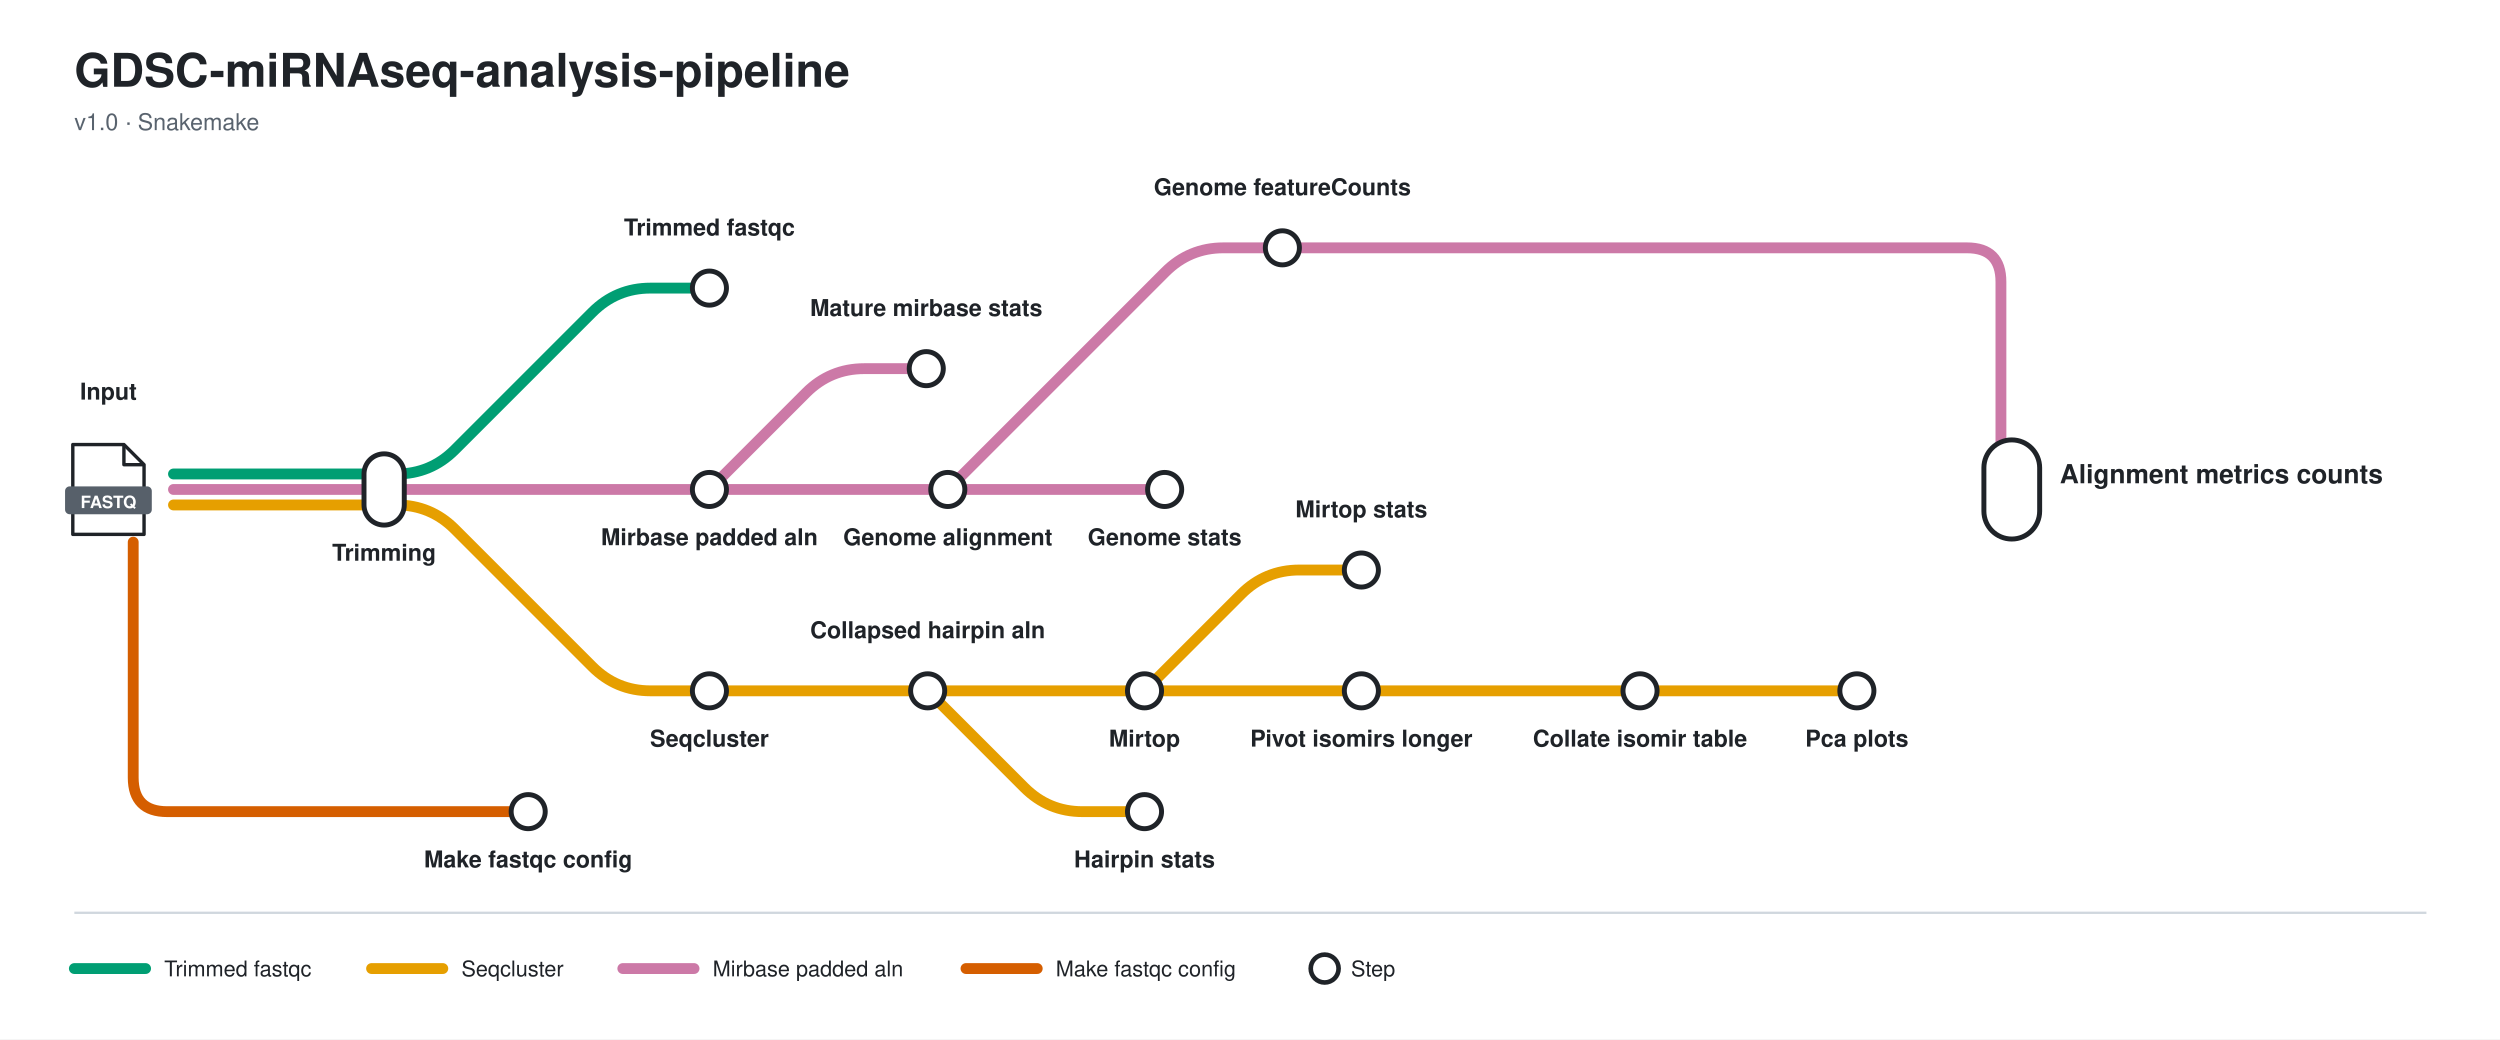
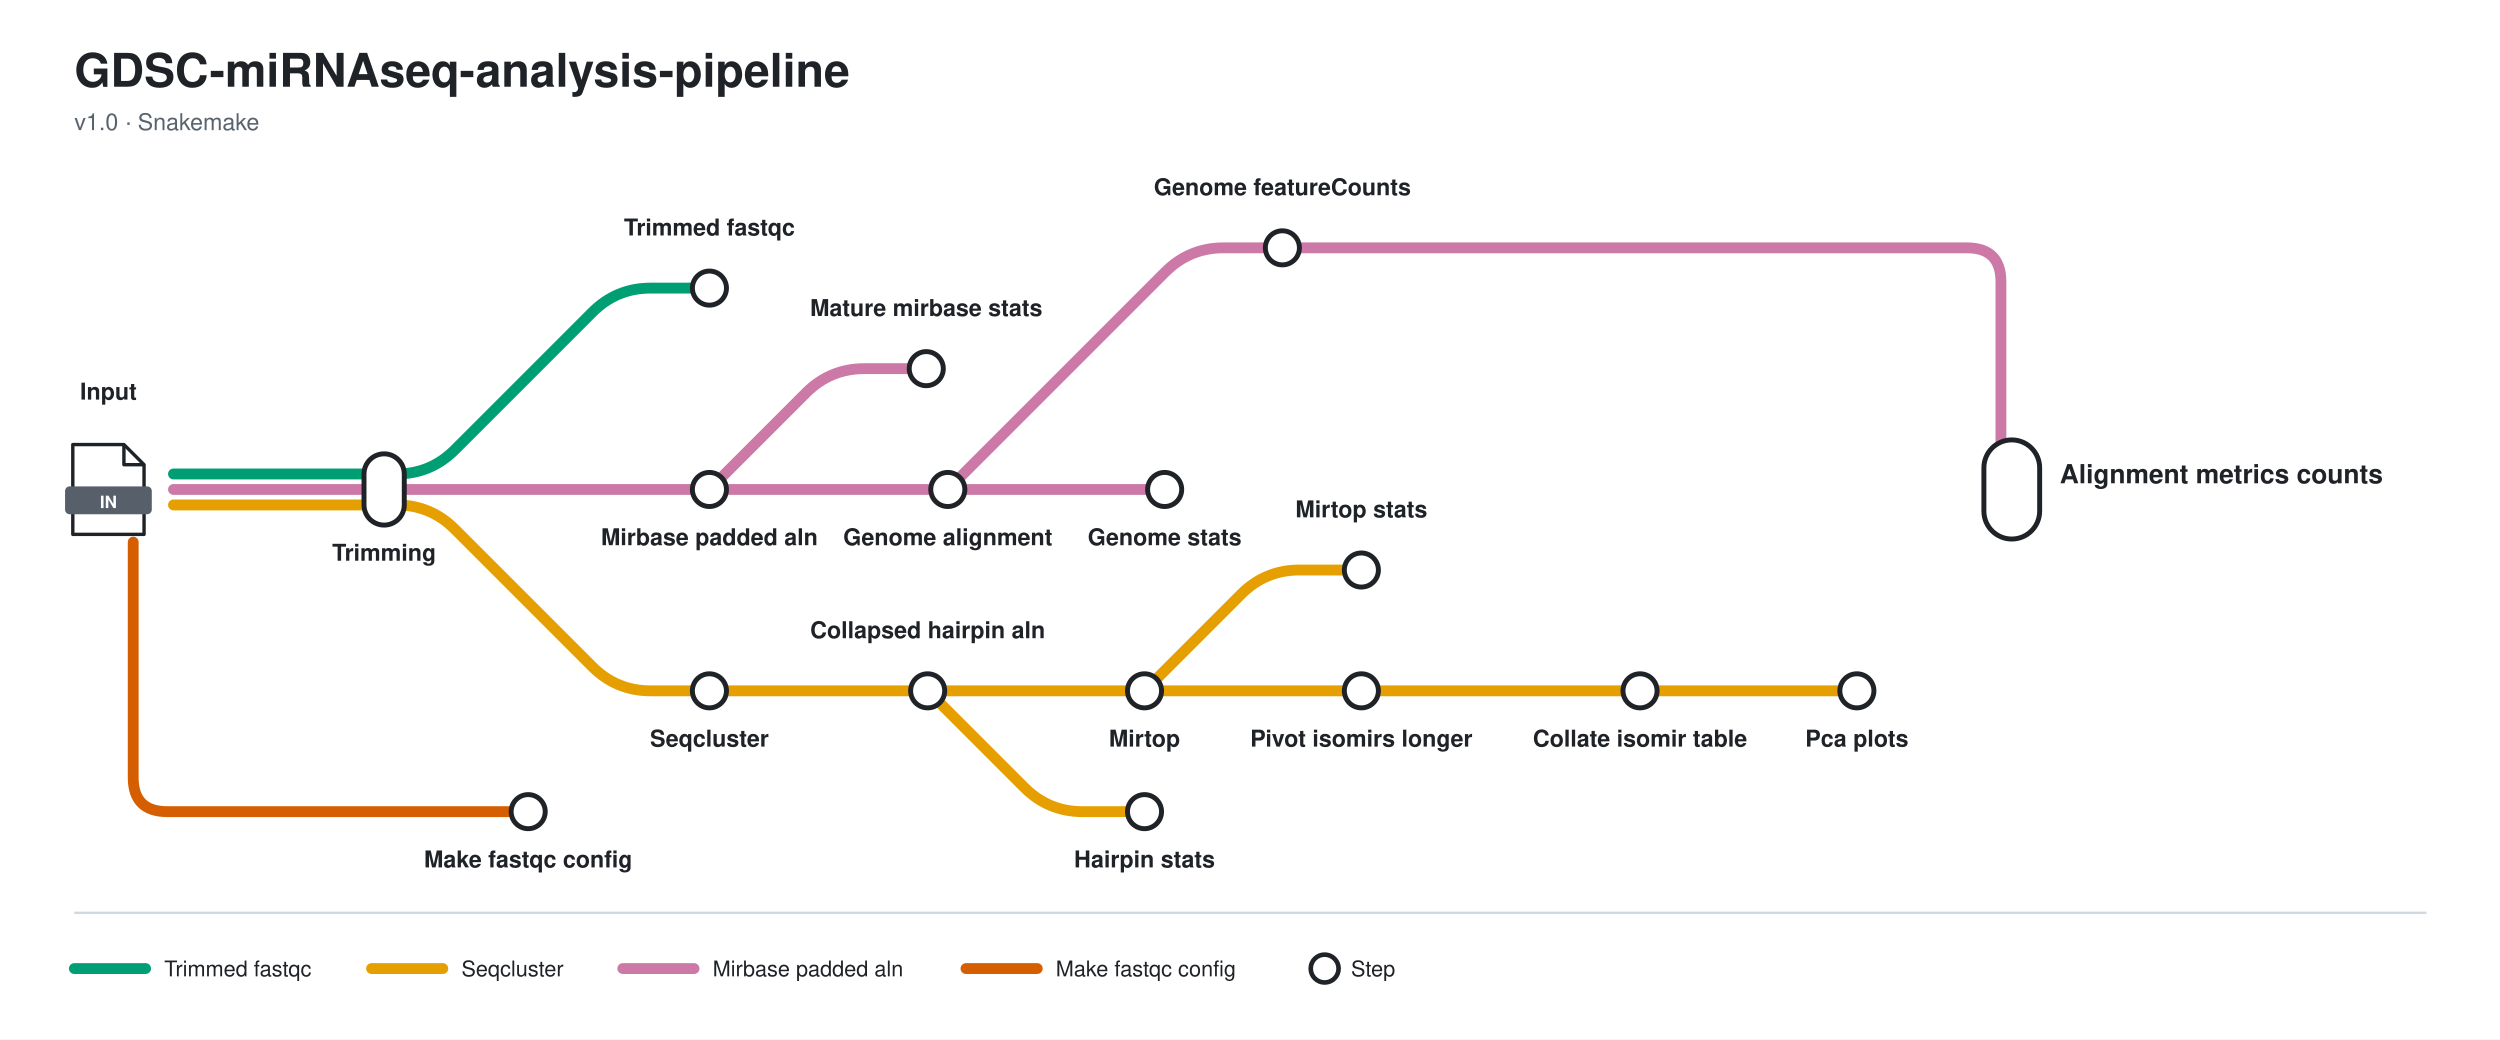
<svg xmlns="http://www.w3.org/2000/svg" viewBox="0 0 1614 671" width="1614" height="671">
  <rect width="1614" height="671" fill="#ffffff" />
  <text x="48.0" y="56.0" font-family="'Helvetica Neue', Helvetica, Arial, sans-serif" font-size="30" font-weight="700" fill="#1f2328" text-anchor="start">GDSC-miRNAseq-analysis-pipeline</text>
  <text x="48.0" y="84.0" font-family="'Helvetica Neue', Helvetica, Arial, sans-serif" font-size="15" font-weight="400" fill="#59636e" text-anchor="start">v1.0  ·  Snakemake</text>
  <path d="M86.0,350.0 L86.0,502.0 Q86.0,524.0 108.0,524.0 L341.0,524.0" fill="none" stroke="#D55E00" stroke-width="7" stroke-linecap="round" stroke-linejoin="round" />
  <path d="M458.0,316.0 L520.4,253.6 Q536.0,238.0 558.0,238.0 L598.0,238.0" fill="none" stroke="#CC79A7" stroke-width="7" stroke-linecap="round" stroke-linejoin="round" />
  <path d="M598.9,446.0 L661.3,508.4 Q676.9,524.0 698.9,524.0 L738.9,524.0" fill="none" stroke="#E69F00" stroke-width="7" stroke-linecap="round" stroke-linejoin="round" />
  <path d="M611.9,316.0 L752.3,175.6 Q767.9,160.0 789.9,160.0 L1269.8,160.0 Q1291.8,160.0 1291.8,182.0 L1291.8,289.0" fill="none" stroke="#CC79A7" stroke-width="7" stroke-linecap="round" stroke-linejoin="round" />
  <path d="M738.9,446.0 L801.3,383.6 Q816.9,368.0 838.9,368.0 L878.9,368.0" fill="none" stroke="#E69F00" stroke-width="7" stroke-linecap="round" stroke-linejoin="round" />
  <path d="M112.0,326.0 L256.0,326.0 Q278.0,326.0 293.6,341.6 L382.4,430.4 Q398.0,446.0 420.0,446.0 L1198.8,446.0" fill="none" stroke="#E69F00" stroke-width="7" stroke-linecap="round" stroke-linejoin="round" />
  <path d="M112.0,316.0 L256.0,316.0 Q278.0,316.0 300.0,316.0 L751.9,316.0" fill="none" stroke="#CC79A7" stroke-width="7" stroke-linecap="round" stroke-linejoin="round" />
  <path d="M112.0,306.0 L256.0,306.0 Q278.0,306.0 293.6,290.4 L382.4,201.6 Q398.0,186.0 420.0,186.0 L458.0,186.0" fill="none" stroke="#009E73" stroke-width="7" stroke-linecap="round" stroke-linejoin="round" />
  <rect x="235.0" y="293.0" width="26" height="46.0" rx="13.0" fill="#ffffff" stroke="#1f2328" stroke-width="3.2" />
  <text x="248.0" y="362.0" font-family="'Helvetica Neue', Helvetica, Arial, sans-serif" font-size="15" font-weight="700" fill="#1f2328" text-anchor="middle">Trimming</text>
  <circle cx="458.0" cy="186.0" r="11" fill="#ffffff" stroke="#1f2328" stroke-width="3.2" />
  <text x="458.0" y="152.0" font-family="'Helvetica Neue', Helvetica, Arial, sans-serif" font-size="15" font-weight="700" fill="#1f2328" text-anchor="middle">Trimmed fastqc</text>
  <circle cx="458.0" cy="446.0" r="11" fill="#ffffff" stroke="#1f2328" stroke-width="3.2" />
  <text x="458.0" y="482.0" font-family="'Helvetica Neue', Helvetica, Arial, sans-serif" font-size="15" font-weight="700" fill="#1f2328" text-anchor="middle">Seqcluster</text>
  <circle cx="598.9" cy="446.0" r="11" fill="#ffffff" stroke="#1f2328" stroke-width="3.2" />
  <text x="598.9" y="412.0" font-family="'Helvetica Neue', Helvetica, Arial, sans-serif" font-size="15" font-weight="700" fill="#1f2328" text-anchor="middle">Collapsed hairpin aln</text>
  <circle cx="738.9" cy="446.0" r="11" fill="#ffffff" stroke="#1f2328" stroke-width="3.2" />
  <text x="738.9" y="482.0" font-family="'Helvetica Neue', Helvetica, Arial, sans-serif" font-size="15" font-weight="700" fill="#1f2328" text-anchor="middle">Mirtop</text>
  <circle cx="878.9" cy="446.0" r="11" fill="#ffffff" stroke="#1f2328" stroke-width="3.2" />
  <text x="878.9" y="482.0" font-family="'Helvetica Neue', Helvetica, Arial, sans-serif" font-size="15" font-weight="700" fill="#1f2328" text-anchor="middle">Pivot isomirs longer</text>
  <circle cx="1058.8" cy="446.0" r="11" fill="#ffffff" stroke="#1f2328" stroke-width="3.2" />
  <text x="1058.8" y="482.0" font-family="'Helvetica Neue', Helvetica, Arial, sans-serif" font-size="15" font-weight="700" fill="#1f2328" text-anchor="middle">Collate isomir table</text>
  <circle cx="1198.8" cy="446.0" r="11" fill="#ffffff" stroke="#1f2328" stroke-width="3.2" />
  <text x="1198.8" y="482.0" font-family="'Helvetica Neue', Helvetica, Arial, sans-serif" font-size="15" font-weight="700" fill="#1f2328" text-anchor="middle">Pca plots</text>
  <circle cx="458.0" cy="316.0" r="11" fill="#ffffff" stroke="#1f2328" stroke-width="3.2" />
  <text x="458.0" y="352.0" font-family="'Helvetica Neue', Helvetica, Arial, sans-serif" font-size="15" font-weight="700" fill="#1f2328" text-anchor="middle">Mirbase padded aln</text>
  <circle cx="611.9" cy="316.0" r="11" fill="#ffffff" stroke="#1f2328" stroke-width="3.2" />
  <text x="611.9" y="352.0" font-family="'Helvetica Neue', Helvetica, Arial, sans-serif" font-size="15" font-weight="700" fill="#1f2328" text-anchor="middle">Genome alignment</text>
  <circle cx="751.9" cy="316.0" r="11" fill="#ffffff" stroke="#1f2328" stroke-width="3.2" />
  <text x="751.9" y="352.0" font-family="'Helvetica Neue', Helvetica, Arial, sans-serif" font-size="15" font-weight="700" fill="#1f2328" text-anchor="middle">Genome stats</text>
  <circle cx="341.0" cy="524.0" r="11" fill="#ffffff" stroke="#1f2328" stroke-width="3.2" />
  <text x="341.0" y="560.0" font-family="'Helvetica Neue', Helvetica, Arial, sans-serif" font-size="15" font-weight="700" fill="#1f2328" text-anchor="middle">Make fastqc config</text>
  <circle cx="598.0" cy="238.0" r="11" fill="#ffffff" stroke="#1f2328" stroke-width="3.2" />
  <text x="598.0" y="204.0" font-family="'Helvetica Neue', Helvetica, Arial, sans-serif" font-size="15" font-weight="700" fill="#1f2328" text-anchor="middle">Mature mirbase stats</text>
  <circle cx="738.9" cy="524.0" r="11" fill="#ffffff" stroke="#1f2328" stroke-width="3.2" />
  <text x="738.9" y="560.0" font-family="'Helvetica Neue', Helvetica, Arial, sans-serif" font-size="15" font-weight="700" fill="#1f2328" text-anchor="middle">Hairpin stats</text>
  <circle cx="827.9" cy="160.0" r="11" fill="#ffffff" stroke="#1f2328" stroke-width="3.2" />
  <text x="827.9" y="126.0" font-family="'Helvetica Neue', Helvetica, Arial, sans-serif" font-size="15" font-weight="700" fill="#1f2328" text-anchor="middle">Genome featureCounts</text>
  <circle cx="878.9" cy="368.0" r="11" fill="#ffffff" stroke="#1f2328" stroke-width="3.2" />
  <text x="878.9" y="334.0" font-family="'Helvetica Neue', Helvetica, Arial, sans-serif" font-size="15" font-weight="700" fill="#1f2328" text-anchor="middle">Mirtop stats</text>
  <rect x="1280.8" y="284.0" width="36" height="64.0" rx="18.0" fill="#ffffff" stroke="#1f2328" stroke-width="3.2" />
  <text x="1329.8" y="312.0" font-family="'Helvetica Neue', Helvetica, Arial, sans-serif" font-size="17" font-weight="700" fill="#1f2328" text-anchor="start">Alignment metrics counts</text>
  <path d="M47.0,287.0 H80.0 L93.0,300.0 V345.0 H47.0 Z" fill="#ffffff" stroke="#1f2328" stroke-width="2.2" stroke-linejoin="round" />
  <path d="M80.0,287.0 V300.0 H93.0" fill="none" stroke="#1f2328" stroke-width="2.2" stroke-linejoin="round" />
  <rect x="42.0" y="314.0" width="56.0" height="18" rx="3" fill="#57606a" />
-   <text x="70.0" y="328.0" font-family="'Helvetica Neue', Helvetica, Arial, sans-serif" font-size="11" font-weight="700" fill="#ffffff" text-anchor="middle">FASTQ</text>
+   <text x="70.0" y="328.0" font-family="'Helvetica Neue', Helvetica, Arial, sans-serif" font-size="11" font-weight="700" fill="#ffffff" text-anchor="middle">IN</text>
  <text x="70.0" y="258.0" font-family="'Helvetica Neue', Helvetica, Arial, sans-serif" font-size="15" font-weight="700" fill="#1f2328" text-anchor="middle">Input</text>
  <line x1="48" y1="589.3" x2="1566.5" y2="589.3" stroke="#d0d7de" stroke-width="1.5" />
  <line x1="48" y1="625.3" x2="94" y2="625.3" stroke="#009E73" stroke-width="7" stroke-linecap="round" />
  <text x="106.0" y="630.3" font-family="'Helvetica Neue', Helvetica, Arial, sans-serif" font-size="14" font-weight="400" fill="#1f2328" text-anchor="start">Trimmed fastqc</text>
  <line x1="239.88" y1="625.3" x2="285.88" y2="625.3" stroke="#E69F00" stroke-width="7" stroke-linecap="round" />
  <text x="297.9" y="630.3" font-family="'Helvetica Neue', Helvetica, Arial, sans-serif" font-size="14" font-weight="400" fill="#1f2328" text-anchor="start">Seqcluster</text>
  <line x1="402.08" y1="625.3" x2="448.08" y2="625.3" stroke="#CC79A7" stroke-width="7" stroke-linecap="round" />
  <text x="460.1" y="630.3" font-family="'Helvetica Neue', Helvetica, Arial, sans-serif" font-size="14" font-weight="400" fill="#1f2328" text-anchor="start">Mirbase padded aln</text>
  <line x1="623.64" y1="625.3" x2="669.64" y2="625.3" stroke="#D55E00" stroke-width="7" stroke-linecap="round" />
  <text x="681.6" y="630.3" font-family="'Helvetica Neue', Helvetica, Arial, sans-serif" font-size="14" font-weight="400" fill="#1f2328" text-anchor="start">Make fastqc config</text>
  <circle cx="855.2" cy="625.3" r="9" fill="#ffffff" stroke="#1f2328" stroke-width="3" />
  <text x="872.2" y="630.3" font-family="'Helvetica Neue', Helvetica, Arial, sans-serif" font-size="14" font-weight="400" fill="#1f2328" text-anchor="start">Step</text>
</svg>
